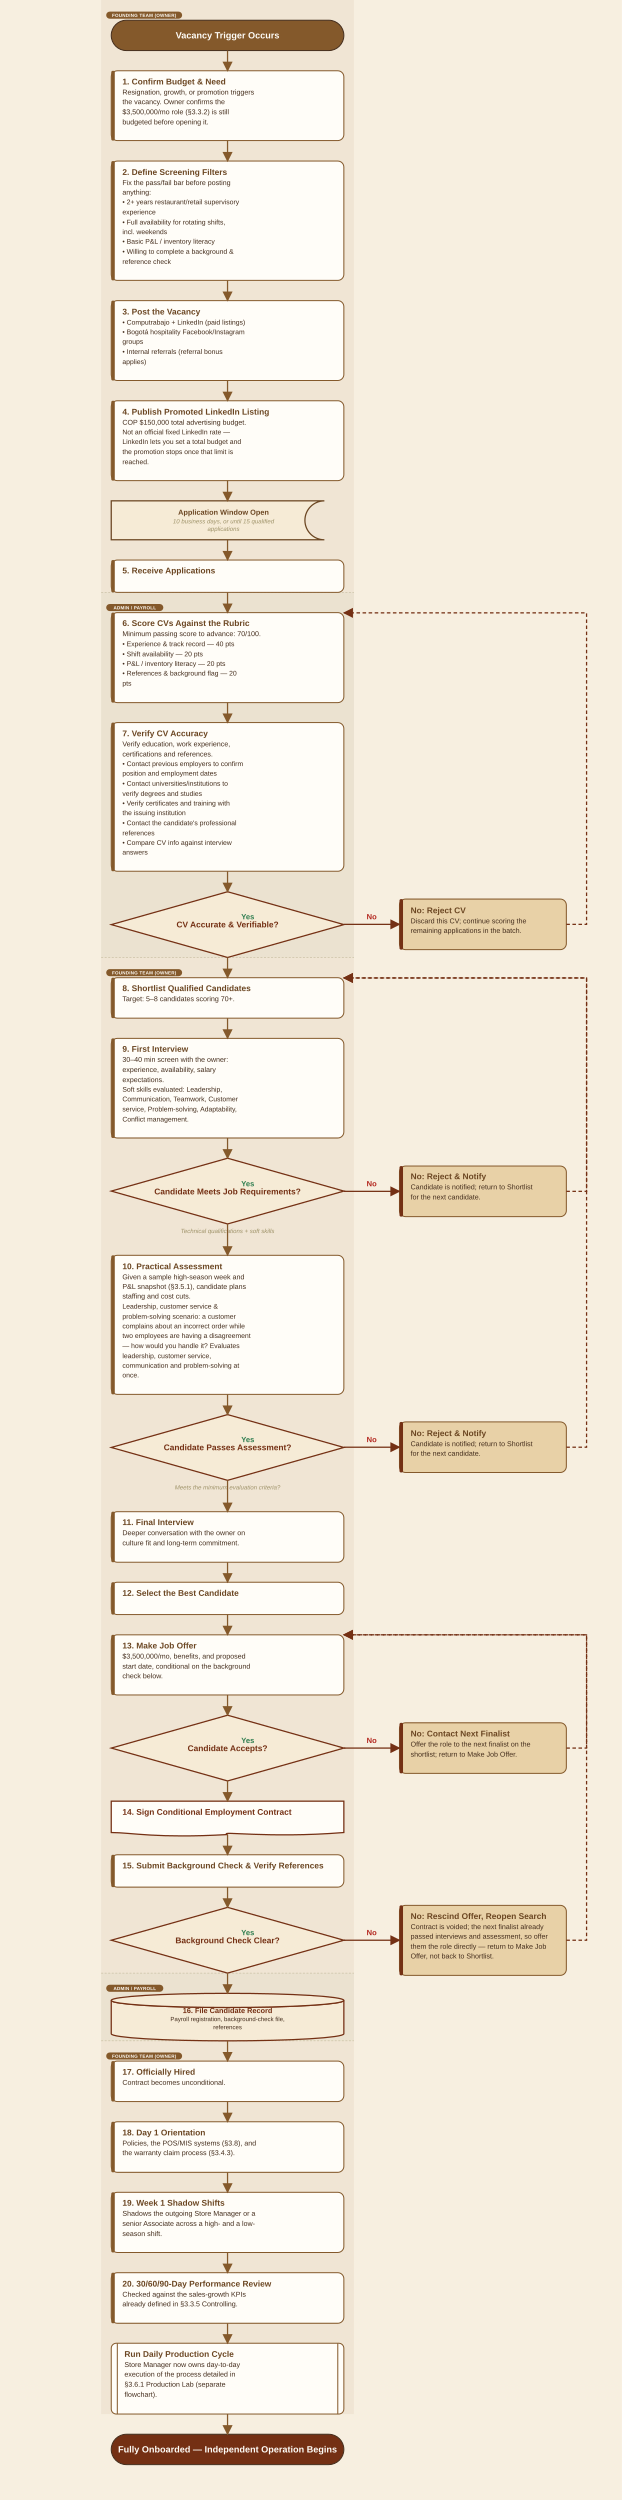
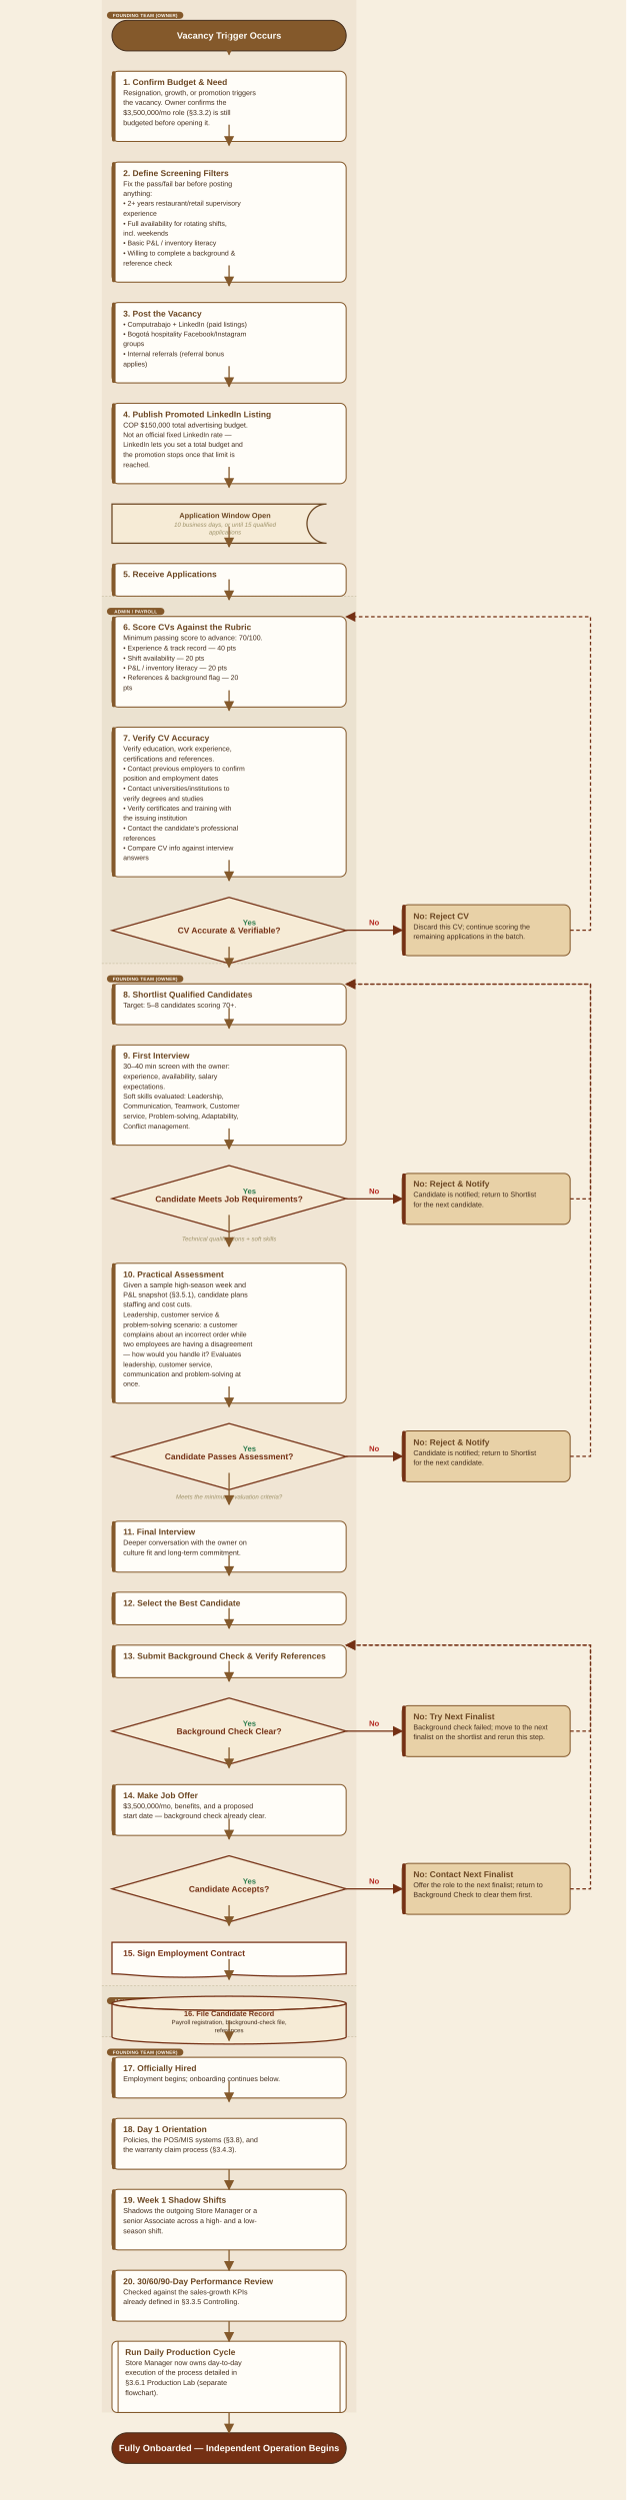
- <svg xmlns="http://www.w3.org/2000/svg" viewBox="0 0 1230 4944" width="1230" height="4944" role="img" aria-label="Flowchart of the Döner Street Store Manager hiring and onboarding process, 21 steps and 5 decision points across Founding Team and Admin/Payroll swimlanes: vacancy trigger, confirm budget, define screening filters, post the vacancy, publish a promoted LinkedIn listing (COP $150,000 budget), application window, receive applications, score CVs against the rubric, verify CV accuracy (education, employers, certifications, references, interview cross-check) with a CV-accurate decision looping back to scoring on failure, shortlist candidates, first interview evaluating technical qualifications and soft skills (leadership, communication, teamwork, customer service, problem-solving, adaptability, conflict management) with a meets-requirements decision, practical assessment combining a P&amp;L/staffing scenario and a leadership/customer-service/problem-solving scenario with a passes-assessment decision, final interview, select the best candidate, make job offer with a candidate-accepts decision, sign conditional employment contract, submit background check with a background-clear decision, file candidate record, officially hired, Day 1 orientation, week 1 shadow shifts, 30/60/90-day performance review, handoff to the Production Lab flowchart, fully onboarded.">
+ <svg xmlns="http://www.w3.org/2000/svg" viewBox="0 0 1230 4911" width="1230" height="4911" role="img" aria-label="Flowchart of the Döner Street Store Manager hiring and onboarding process, 21 steps and 5 decision points across Founding Team and Admin/Payroll swimlanes: vacancy trigger, confirm budget, define screening filters, post the vacancy, publish a promoted LinkedIn listing (COP $150,000 budget), application window, receive applications, score CVs against the rubric, verify CV accuracy (education, employers, certifications, references, interview cross-check) with a CV-accurate decision looping back to scoring on failure, shortlist candidates, first interview evaluating technical qualifications and soft skills (leadership, communication, teamwork, customer service, problem-solving, adaptability, conflict management) with a meets-requirements decision, practical assessment combining a P&amp;L/staffing scenario and a leadership/customer-service/problem-solving scenario with a passes-assessment decision, final interview, select the best candidate, submit background check with a background-clear decision, make job offer with a candidate-accepts decision, sign employment contract, file candidate record, officially hired, Day 1 orientation, week 1 shadow shifts, 30/60/90-day performance review, handoff to the Production Lab flowchart, fully onboarded.">
  <rect x="0" y="0" width="1230" height="4944" fill="#E8D1A7" opacity="0.35" />
  <defs>
    <marker id="arrow" viewBox="0 0 10 10" refX="9" refY="5" markerWidth="8" markerHeight="8" orient="auto-start-reverse">
      <path d="M0,0 L10,5 L0,10 z" fill="#84592B" />
    </marker>
    <marker id="arrow-acento" viewBox="0 0 10 10" refX="9" refY="5" markerWidth="8" markerHeight="8" orient="auto-start-reverse">
      <path d="M0,0 L10,5 L0,10 z" fill="#743014" />
    </marker>
  </defs>
  <rect x="200" y="0" width="500" height="1171.5" fill="rgba(132,89,43,0.07)" />
  <rect x="210" y="23" width="150.2" height="14" rx="7" fill="#84592B" />
  <text x="285.1" y="33.5" text-anchor="middle" font-family="'Raleway', Arial, sans-serif" font-size="9" font-weight="700" letter-spacing="0.4" fill="#FFFDF8">FOUNDING TEAM (OWNER)</text>
  <rect x="200" y="1171.5" width="500" height="722.0" fill="rgba(157,145,103,0.13)" />
  <line x1="200" y1="1171.5" x2="700" y2="1171.5" stroke="#9D9167" stroke-width="1" stroke-dasharray="4,3" opacity="0.6" />
  <rect x="210" y="1194.5" width="113.0" height="14" rx="7" fill="#84592B" />
  <text x="266.5" y="1205.0" text-anchor="middle" font-family="'Raleway', Arial, sans-serif" font-size="9" font-weight="700" letter-spacing="0.4" fill="#FFFDF8">ADMIN / PAYROLL</text>
  <rect x="200" y="1893.5" width="500" height="2008.5" fill="rgba(132,89,43,0.07)" />
  <line x1="200" y1="1893.5" x2="700" y2="1893.5" stroke="#9D9167" stroke-width="1" stroke-dasharray="4,3" opacity="0.6" />
  <rect x="210" y="1916.5" width="150.2" height="14" rx="7" fill="#84592B" />
  <text x="285.1" y="1927.0" text-anchor="middle" font-family="'Raleway', Arial, sans-serif" font-size="9" font-weight="700" letter-spacing="0.4" fill="#FFFDF8">FOUNDING TEAM (OWNER)</text>
-   <rect x="200" y="3902.0" width="500" height="134.0" fill="rgba(157,145,103,0.13)" />
+   <rect x="200" y="3902.0" width="500" height="101.0" fill="rgba(157,145,103,0.13)" />
  <line x1="200" y1="3902.0" x2="700" y2="3902.0" stroke="#9D9167" stroke-width="1" stroke-dasharray="4,3" opacity="0.6" />
  <rect x="210" y="3925.0" width="113.0" height="14" rx="7" fill="#84592B" />
  <text x="266.5" y="3935.5" text-anchor="middle" font-family="'Raleway', Arial, sans-serif" font-size="9" font-weight="700" letter-spacing="0.4" fill="#FFFDF8">ADMIN / PAYROLL</text>
-   <rect x="200" y="4036.0" width="500" height="738.0" fill="rgba(132,89,43,0.07)" />
-   <line x1="200" y1="4036.0" x2="700" y2="4036.0" stroke="#9D9167" stroke-width="1" stroke-dasharray="4,3" opacity="0.6" />
-   <rect x="210" y="4059.0" width="150.2" height="14" rx="7" fill="#84592B" />
-   <text x="285.1" y="4069.5" text-anchor="middle" font-family="'Raleway', Arial, sans-serif" font-size="9" font-weight="700" letter-spacing="0.4" fill="#FFFDF8">FOUNDING TEAM (OWNER)</text>
+   <rect x="200" y="4003.0" width="500" height="738.0" fill="rgba(132,89,43,0.07)" />
+   <line x1="200" y1="4003.0" x2="700" y2="4003.0" stroke="#9D9167" stroke-width="1" stroke-dasharray="4,3" opacity="0.6" />
+   <rect x="210" y="4026.0" width="150.2" height="14" rx="7" fill="#84592B" />
+   <text x="285.1" y="4036.5" text-anchor="middle" font-family="'Raleway', Arial, sans-serif" font-size="9" font-weight="700" letter-spacing="0.4" fill="#FFFDF8">FOUNDING TEAM (OWNER)</text>
  <rect x="220" y="40" width="460" height="60" rx="30" ry="30" fill="#84592B" stroke="#442D1C" stroke-width="2" />
  <text x="450" y="76.0" text-anchor="middle" font-family="'Raleway', Arial, sans-serif" font-size="18" font-weight="700" fill="#FFFDF8">Vacancy Trigger Occurs</text>
  <rect x="220" y="140" width="460" height="138" rx="12" ry="12" fill="#FFFDF8" stroke="#84592B" stroke-width="2" />
  <rect x="220" y="140" width="7" height="138" rx="3" ry="3" fill="#84592B" />
  <text x="242" y="167" font-family="'Raleway', Arial, sans-serif" font-size="16.5" font-weight="700" fill="#6B4622">1. Confirm Budget &amp; Need</text>
  <text x="242" y="187" font-family="'Raleway', Arial, sans-serif" font-size="14" fill="#442D1C">Resignation, growth, or promotion triggers</text>
  <text x="242" y="206" font-family="'Raleway', Arial, sans-serif" font-size="14" fill="#442D1C">the vacancy. Owner confirms the</text>
  <text x="242" y="226" font-family="'Raleway', Arial, sans-serif" font-size="14" fill="#442D1C">$3,500,000/mo role (§3.3.2) is still</text>
  <text x="242" y="246" font-family="'Raleway', Arial, sans-serif" font-size="14" fill="#442D1C">budgeted before opening it.</text>
  <rect x="220" y="318.5" width="460" height="236" rx="12" ry="12" fill="#FFFDF8" stroke="#84592B" stroke-width="2" />
  <rect x="220" y="318.5" width="7" height="236" rx="3" ry="3" fill="#84592B" />
  <text x="242" y="346" font-family="'Raleway', Arial, sans-serif" font-size="16.5" font-weight="700" fill="#6B4622">2. Define Screening Filters</text>
  <text x="242" y="366" font-family="'Raleway', Arial, sans-serif" font-size="14" fill="#442D1C">Fix the pass/fail bar before posting</text>
  <text x="242" y="385" font-family="'Raleway', Arial, sans-serif" font-size="14" fill="#442D1C">anything:</text>
  <text x="242" y="404" font-family="'Raleway', Arial, sans-serif" font-size="13.5" fill="#442D1C">• 2+ years restaurant/retail supervisory</text>
  <text x="242" y="424" font-family="'Raleway', Arial, sans-serif" font-size="13.5" fill="#442D1C">experience</text>
  <text x="242" y="444" font-family="'Raleway', Arial, sans-serif" font-size="13.5" fill="#442D1C">• Full availability for rotating shifts,</text>
  <text x="242" y="463" font-family="'Raleway', Arial, sans-serif" font-size="13.5" fill="#442D1C">incl. weekends</text>
  <text x="242" y="482" font-family="'Raleway', Arial, sans-serif" font-size="13.5" fill="#442D1C">• Basic P&amp;L / inventory literacy</text>
  <text x="242" y="502" font-family="'Raleway', Arial, sans-serif" font-size="13.5" fill="#442D1C">• Willing to complete a background &amp;</text>
  <text x="242" y="522" font-family="'Raleway', Arial, sans-serif" font-size="13.5" fill="#442D1C">reference check</text>
  <rect x="220" y="594.5" width="460" height="158" rx="12" ry="12" fill="#FFFDF8" stroke="#84592B" stroke-width="2" />
  <rect x="220" y="594.5" width="7" height="158" rx="3" ry="3" fill="#84592B" />
  <text x="242" y="622" font-family="'Raleway', Arial, sans-serif" font-size="16.5" font-weight="700" fill="#6B4622">3. Post the Vacancy</text>
  <text x="242" y="642" font-family="'Raleway', Arial, sans-serif" font-size="13.5" fill="#442D1C">• Computrabajo + LinkedIn (paid listings)</text>
  <text x="242" y="661" font-family="'Raleway', Arial, sans-serif" font-size="13.5" fill="#442D1C">• Bogotá hospitality Facebook/Instagram</text>
  <text x="242" y="680" font-family="'Raleway', Arial, sans-serif" font-size="13.5" fill="#442D1C">groups</text>
  <text x="242" y="700" font-family="'Raleway', Arial, sans-serif" font-size="13.5" fill="#442D1C">• Internal referrals (referral bonus</text>
  <text x="242" y="720" font-family="'Raleway', Arial, sans-serif" font-size="13.5" fill="#442D1C">applies)</text>
  <rect x="220" y="792.5" width="460" height="158" rx="12" ry="12" fill="#FFFDF8" stroke="#84592B" stroke-width="2" />
  <rect x="220" y="792.5" width="7" height="158" rx="3" ry="3" fill="#84592B" />
  <text x="242" y="820" font-family="'Raleway', Arial, sans-serif" font-size="16.5" font-weight="700" fill="#6B4622">4. Publish Promoted LinkedIn Listing</text>
  <text x="242" y="840" font-family="'Raleway', Arial, sans-serif" font-size="14" fill="#442D1C">COP $150,000 total advertising budget.</text>
  <text x="242" y="859" font-family="'Raleway', Arial, sans-serif" font-size="13.5" fill="#442D1C">Not an official fixed LinkedIn rate —</text>
  <text x="242" y="878" font-family="'Raleway', Arial, sans-serif" font-size="13.5" fill="#442D1C">LinkedIn lets you set a total budget and</text>
  <text x="242" y="898" font-family="'Raleway', Arial, sans-serif" font-size="13.5" fill="#442D1C">the promotion stops once that limit is</text>
  <text x="242" y="918" font-family="'Raleway', Arial, sans-serif" font-size="13.5" fill="#442D1C">reached.</text>
  <path d="M220,1067.5 L641.5,1067.5 A38.5,38.5 0 0 1 641.5,990.5 L220,990.5 Z" fill="#F6EBD6" stroke="#6B4622" stroke-width="2.5" />
  <text x="442" y="1018" text-anchor="middle" font-family="'Raleway', Arial, sans-serif" font-size="14.5" font-weight="700" fill="#6B4622">Application Window Open</text>
  <text x="442" y="1035" text-anchor="middle" font-family="'Raleway', Arial, sans-serif" font-size="12" font-style="italic" fill="#9D9167">10 business days, or until 15 qualified</text>
  <text x="442" y="1050" text-anchor="middle" font-family="'Raleway', Arial, sans-serif" font-size="12" font-style="italic" fill="#9D9167">applications</text>
  <rect x="220" y="1107.5" width="460" height="64" rx="12" ry="12" fill="#FFFDF8" stroke="#84592B" stroke-width="2" />
  <rect x="220" y="1107.5" width="7" height="64" rx="3" ry="3" fill="#84592B" />
  <text x="242" y="1134" font-family="'Raleway', Arial, sans-serif" font-size="16.5" font-weight="700" fill="#6B4622">5. Receive Applications</text>
  <rect x="220" y="1211.5" width="460" height="178" rx="12" ry="12" fill="#FFFDF8" stroke="#84592B" stroke-width="2" />
  <rect x="220" y="1211.5" width="7" height="178" rx="3" ry="3" fill="#84592B" />
  <text x="242" y="1238" font-family="'Raleway', Arial, sans-serif" font-size="16.5" font-weight="700" fill="#6B4622">6. Score CVs Against the Rubric</text>
  <text x="242" y="1258" font-family="'Raleway', Arial, sans-serif" font-size="14" fill="#442D1C">Minimum passing score to advance: 70/100.</text>
  <text x="242" y="1278" font-family="'Raleway', Arial, sans-serif" font-size="13.5" fill="#442D1C">• Experience &amp; track record — 40 pts</text>
  <text x="242" y="1298" font-family="'Raleway', Arial, sans-serif" font-size="13.5" fill="#442D1C">• Shift availability — 20 pts</text>
  <text x="242" y="1317" font-family="'Raleway', Arial, sans-serif" font-size="13.5" fill="#442D1C">• P&amp;L / inventory literacy — 20 pts</text>
  <text x="242" y="1336" font-family="'Raleway', Arial, sans-serif" font-size="13.5" fill="#442D1C">• References &amp; background flag — 20</text>
  <text x="242" y="1356" font-family="'Raleway', Arial, sans-serif" font-size="13.5" fill="#442D1C">pts</text>
  <rect x="220" y="1429.0" width="460" height="294" rx="12" ry="12" fill="#FFFDF8" stroke="#84592B" stroke-width="2" />
  <rect x="220" y="1429.0" width="7" height="294" rx="3" ry="3" fill="#84592B" />
  <text x="242" y="1456" font-family="'Raleway', Arial, sans-serif" font-size="16.5" font-weight="700" fill="#6B4622">7. Verify CV Accuracy</text>
  <text x="242" y="1476" font-family="'Raleway', Arial, sans-serif" font-size="14" fill="#442D1C">Verify education, work experience,</text>
  <text x="242" y="1496" font-family="'Raleway', Arial, sans-serif" font-size="14" fill="#442D1C">certifications and references.</text>
  <text x="242" y="1515" font-family="'Raleway', Arial, sans-serif" font-size="13.5" fill="#442D1C">• Contact previous employers to confirm</text>
  <text x="242" y="1534" font-family="'Raleway', Arial, sans-serif" font-size="13.5" fill="#442D1C">position and employment dates</text>
  <text x="242" y="1554" font-family="'Raleway', Arial, sans-serif" font-size="13.5" fill="#442D1C">• Contact universities/institutions to</text>
  <text x="242" y="1574" font-family="'Raleway', Arial, sans-serif" font-size="13.5" fill="#442D1C">verify degrees and studies</text>
  <text x="242" y="1593" font-family="'Raleway', Arial, sans-serif" font-size="13.5" fill="#442D1C">• Verify certificates and training with</text>
  <text x="242" y="1612" font-family="'Raleway', Arial, sans-serif" font-size="13.5" fill="#442D1C">the issuing institution</text>
  <text x="242" y="1632" font-family="'Raleway', Arial, sans-serif" font-size="13.5" fill="#442D1C">• Contact the candidate's professional</text>
  <text x="242" y="1652" font-family="'Raleway', Arial, sans-serif" font-size="13.5" fill="#442D1C">references</text>
  <text x="242" y="1671" font-family="'Raleway', Arial, sans-serif" font-size="13.5" fill="#442D1C">• Compare CV info against interview</text>
  <text x="242" y="1690" font-family="'Raleway', Arial, sans-serif" font-size="13.5" fill="#442D1C">answers</text>
  <polygon points="450,1763.5 680,1828.5 450,1893.5 220,1828.5" fill="#F6EBD6" stroke="#743014" stroke-width="2.5" />
  <text x="450" y="1834" text-anchor="middle" font-family="'Raleway', Arial, sans-serif" font-size="16.5" font-weight="700" fill="#743014">CV Accurate &amp; Verifiable?</text>
  <text x="490" y="1818" text-anchor="middle" font-family="'Raleway', Arial, sans-serif" font-size="15" font-weight="700" fill="#2E7D4F">Yes</text>
  <rect x="790" y="1778" width="330" height="100" rx="12" ry="12" fill="#E8D1A7" stroke="#84592B" stroke-width="2" />
  <rect x="790" y="1778" width="7" height="100" rx="3" ry="3" fill="#743014" />
  <text x="812" y="1806" font-family="'Raleway', Arial, sans-serif" font-size="16.5" font-weight="700" fill="#6B4622">No: Reject CV</text>
  <text x="812" y="1826" font-family="'Raleway', Arial, sans-serif" font-size="14" fill="#442D1C">Discard this CV; continue scoring the</text>
  <text x="812" y="1845" font-family="'Raleway', Arial, sans-serif" font-size="14" fill="#442D1C">remaining applications in the batch.</text>
  <path d="M680,1828 L790,1828" fill="none" stroke="#743014" stroke-width="2.5" marker-end="url(#arrow-acento)" />
  <text x="735" y="1818" text-anchor="middle" font-family="'Raleway', Arial, sans-serif" font-size="15" font-weight="700" fill="#B3261E">No</text>
  <path d="M1120,1828 L1160,1828 L1160,1212 L680,1212" fill="none" stroke="#743014" stroke-width="2.5" stroke-dasharray="7,5" marker-end="url(#arrow-acento)" />
  <rect x="220" y="1933.5" width="460" height="80" rx="12" ry="12" fill="#FFFDF8" stroke="#84592B" stroke-width="2" />
  <rect x="220" y="1933.5" width="7" height="80" rx="3" ry="3" fill="#84592B" />
  <text x="242" y="1960" font-family="'Raleway', Arial, sans-serif" font-size="16.5" font-weight="700" fill="#6B4622">8. Shortlist Qualified Candidates</text>
  <text x="242" y="1980" font-family="'Raleway', Arial, sans-serif" font-size="14" fill="#442D1C">Target: 5–8 candidates scoring 70+.</text>
  <rect x="220" y="2053.5" width="460" height="197" rx="12" ry="12" fill="#FFFDF8" stroke="#84592B" stroke-width="2" />
  <rect x="220" y="2053.5" width="7" height="197" rx="3" ry="3" fill="#84592B" />
  <text x="242" y="2080" font-family="'Raleway', Arial, sans-serif" font-size="16.5" font-weight="700" fill="#6B4622">9. First Interview</text>
  <text x="242" y="2100" font-family="'Raleway', Arial, sans-serif" font-size="14" fill="#442D1C">30–40 min screen with the owner:</text>
  <text x="242" y="2120" font-family="'Raleway', Arial, sans-serif" font-size="14" fill="#442D1C">experience, availability, salary</text>
  <text x="242" y="2140" font-family="'Raleway', Arial, sans-serif" font-size="14" fill="#442D1C">expectations.</text>
  <text x="242" y="2159" font-family="'Raleway', Arial, sans-serif" font-size="13.5" fill="#442D1C">Soft skills evaluated: Leadership,</text>
  <text x="242" y="2178" font-family="'Raleway', Arial, sans-serif" font-size="13.5" fill="#442D1C">Communication, Teamwork, Customer</text>
  <text x="242" y="2198" font-family="'Raleway', Arial, sans-serif" font-size="13.5" fill="#442D1C">service, Problem-solving, Adaptability,</text>
  <text x="242" y="2218" font-family="'Raleway', Arial, sans-serif" font-size="13.5" fill="#442D1C">Conflict management.</text>
  <polygon points="450,2290.5 680,2355.5 450,2420.5 220,2355.5" fill="#F6EBD6" stroke="#743014" stroke-width="2.5" />
  <text x="450" y="2362" text-anchor="middle" font-family="'Raleway', Arial, sans-serif" font-size="16.5" font-weight="700" fill="#743014">Candidate Meets Job Requirements?</text>
  <text x="450" y="2438.5" text-anchor="middle" font-family="'Raleway', Arial, sans-serif" font-size="12" font-style="italic" fill="#9D9167">Technical qualifications + soft skills</text>
  <text x="490" y="2346" text-anchor="middle" font-family="'Raleway', Arial, sans-serif" font-size="15" font-weight="700" fill="#2E7D4F">Yes</text>
  <rect x="790" y="2306" width="330" height="100" rx="12" ry="12" fill="#E8D1A7" stroke="#84592B" stroke-width="2" />
  <rect x="790" y="2306" width="7" height="100" rx="3" ry="3" fill="#743014" />
  <text x="812" y="2332" font-family="'Raleway', Arial, sans-serif" font-size="16.5" font-weight="700" fill="#6B4622">No: Reject &amp; Notify</text>
  <text x="812" y="2352" font-family="'Raleway', Arial, sans-serif" font-size="14" fill="#442D1C">Candidate is notified; return to Shortlist</text>
  <text x="812" y="2372" font-family="'Raleway', Arial, sans-serif" font-size="14" fill="#442D1C">for the next candidate.</text>
  <path d="M680,2356 L790,2356" fill="none" stroke="#743014" stroke-width="2.5" marker-end="url(#arrow-acento)" />
  <text x="735" y="2346" text-anchor="middle" font-family="'Raleway', Arial, sans-serif" font-size="15" font-weight="700" fill="#B3261E">No</text>
  <path d="M1120,2356 L1160,2356 L1160,1934 L680,1934" fill="none" stroke="#743014" stroke-width="2.5" stroke-dasharray="7,5" marker-end="url(#arrow-acento)" />
  <rect x="220" y="2482.5" width="460" height="275" rx="12" ry="12" fill="#FFFDF8" stroke="#84592B" stroke-width="2" />
  <rect x="220" y="2482.5" width="7" height="275" rx="3" ry="3" fill="#84592B" />
  <text x="242" y="2510" font-family="'Raleway', Arial, sans-serif" font-size="16.5" font-weight="700" fill="#6B4622">10. Practical Assessment</text>
  <text x="242" y="2530" font-family="'Raleway', Arial, sans-serif" font-size="14" fill="#442D1C">Given a sample high-season week and</text>
  <text x="242" y="2549" font-family="'Raleway', Arial, sans-serif" font-size="14" fill="#442D1C">P&amp;L snapshot (§3.5.1), candidate plans</text>
  <text x="242" y="2568" font-family="'Raleway', Arial, sans-serif" font-size="14" fill="#442D1C">staffing and cost cuts.</text>
  <text x="242" y="2588" font-family="'Raleway', Arial, sans-serif" font-size="13.5" fill="#442D1C">Leadership, customer service &amp;</text>
  <text x="242" y="2608" font-family="'Raleway', Arial, sans-serif" font-size="13.5" fill="#442D1C">problem-solving scenario: a customer</text>
  <text x="242" y="2627" font-family="'Raleway', Arial, sans-serif" font-size="13.5" fill="#442D1C">complains about an incorrect order while</text>
  <text x="242" y="2646" font-family="'Raleway', Arial, sans-serif" font-size="13.5" fill="#442D1C">two employees are having a disagreement</text>
  <text x="242" y="2666" font-family="'Raleway', Arial, sans-serif" font-size="13.5" fill="#442D1C">— how would you handle it? Evaluates</text>
  <text x="242" y="2686" font-family="'Raleway', Arial, sans-serif" font-size="13.5" fill="#442D1C">leadership, customer service,</text>
  <text x="242" y="2705" font-family="'Raleway', Arial, sans-serif" font-size="13.5" fill="#442D1C">communication and problem-solving at</text>
  <text x="242" y="2724" font-family="'Raleway', Arial, sans-serif" font-size="13.5" fill="#442D1C">once.</text>
  <polygon points="450,2797.5 680,2862.5 450,2927.5 220,2862.5" fill="#F6EBD6" stroke="#743014" stroke-width="2.5" />
  <text x="450" y="2868" text-anchor="middle" font-family="'Raleway', Arial, sans-serif" font-size="16.5" font-weight="700" fill="#743014">Candidate Passes Assessment?</text>
  <text x="450" y="2945.5" text-anchor="middle" font-family="'Raleway', Arial, sans-serif" font-size="12" font-style="italic" fill="#9D9167">Meets the minimum evaluation criteria?</text>
  <text x="490" y="2852" text-anchor="middle" font-family="'Raleway', Arial, sans-serif" font-size="15" font-weight="700" fill="#2E7D4F">Yes</text>
  <rect x="790" y="2812" width="330" height="100" rx="12" ry="12" fill="#E8D1A7" stroke="#84592B" stroke-width="2" />
  <rect x="790" y="2812" width="7" height="100" rx="3" ry="3" fill="#743014" />
  <text x="812" y="2840" font-family="'Raleway', Arial, sans-serif" font-size="16.5" font-weight="700" fill="#6B4622">No: Reject &amp; Notify</text>
  <text x="812" y="2860" font-family="'Raleway', Arial, sans-serif" font-size="14" fill="#442D1C">Candidate is notified; return to Shortlist</text>
  <text x="812" y="2879" font-family="'Raleway', Arial, sans-serif" font-size="14" fill="#442D1C">for the next candidate.</text>
  <path d="M680,2862 L790,2862" fill="none" stroke="#743014" stroke-width="2.5" marker-end="url(#arrow-acento)" />
  <text x="735" y="2852" text-anchor="middle" font-family="'Raleway', Arial, sans-serif" font-size="15" font-weight="700" fill="#B3261E">No</text>
  <path d="M1120,2862 L1160,2862 L1160,1934 L680,1934" fill="none" stroke="#743014" stroke-width="2.5" stroke-dasharray="7,5" marker-end="url(#arrow-acento)" />
  <rect x="220" y="2989.5" width="460" height="100" rx="12" ry="12" fill="#FFFDF8" stroke="#84592B" stroke-width="2" />
  <rect x="220" y="2989.5" width="7" height="100" rx="3" ry="3" fill="#84592B" />
  <text x="242" y="3016" font-family="'Raleway', Arial, sans-serif" font-size="16.5" font-weight="700" fill="#6B4622">11. Final Interview</text>
  <text x="242" y="3036" font-family="'Raleway', Arial, sans-serif" font-size="14" fill="#442D1C">Deeper conversation with the owner on</text>
  <text x="242" y="3056" font-family="'Raleway', Arial, sans-serif" font-size="14" fill="#442D1C">culture fit and long-term commitment.</text>
  <rect x="220" y="3129.0" width="460" height="64" rx="12" ry="12" fill="#FFFDF8" stroke="#84592B" stroke-width="2" />
  <rect x="220" y="3129.0" width="7" height="64" rx="3" ry="3" fill="#84592B" />
  <text x="242" y="3156" font-family="'Raleway', Arial, sans-serif" font-size="16.5" font-weight="700" fill="#6B4622">12. Select the Best Candidate</text>
-   <rect x="220" y="3233.0" width="460" height="119" rx="12" ry="12" fill="#FFFDF8" stroke="#84592B" stroke-width="2" />
-   <rect x="220" y="3233.0" width="7" height="119" rx="3" ry="3" fill="#84592B" />
-   <text x="242" y="3260" font-family="'Raleway', Arial, sans-serif" font-size="16.5" font-weight="700" fill="#6B4622">13. Make Job Offer</text>
-   <text x="242" y="3280" font-family="'Raleway', Arial, sans-serif" font-size="14" fill="#442D1C">$3,500,000/mo, benefits, and proposed</text>
-   <text x="242" y="3300" font-family="'Raleway', Arial, sans-serif" font-size="14" fill="#442D1C">start date, conditional on the background</text>
-   <text x="242" y="3319" font-family="'Raleway', Arial, sans-serif" font-size="14" fill="#442D1C">check below.</text>
-   <polygon points="450,3392.0 680,3457.0 450,3522.0 220,3457.0" fill="#F6EBD6" stroke="#743014" stroke-width="2.5" />
-   <text x="450" y="3463" text-anchor="middle" font-family="'Raleway', Arial, sans-serif" font-size="16.5" font-weight="700" fill="#743014">Candidate Accepts?</text>
-   <text x="490" y="3447" text-anchor="middle" font-family="'Raleway', Arial, sans-serif" font-size="15" font-weight="700" fill="#2E7D4F">Yes</text>
-   <rect x="790" y="3407" width="330" height="100" rx="12" ry="12" fill="#E8D1A7" stroke="#84592B" stroke-width="2" />
-   <rect x="790" y="3407" width="7" height="100" rx="3" ry="3" fill="#743014" />
-   <text x="812" y="3434" font-family="'Raleway', Arial, sans-serif" font-size="16.5" font-weight="700" fill="#6B4622">No: Contact Next Finalist</text>
-   <text x="812" y="3454" font-family="'Raleway', Arial, sans-serif" font-size="14" fill="#442D1C">Offer the role to the next finalist on the</text>
-   <text x="812" y="3474" font-family="'Raleway', Arial, sans-serif" font-size="14" fill="#442D1C">shortlist; return to Make Job Offer.</text>
-   <path d="M680,3457 L790,3457" fill="none" stroke="#743014" stroke-width="2.5" marker-end="url(#arrow-acento)" />
-   <text x="735" y="3447" text-anchor="middle" font-family="'Raleway', Arial, sans-serif" font-size="15" font-weight="700" fill="#B3261E">No</text>
-   <path d="M1120,3457 L1160,3457 L1160,3233 L680,3233" fill="none" stroke="#743014" stroke-width="2.5" stroke-dasharray="7,5" marker-end="url(#arrow-acento)" />
-   <path d="M220,3562.0 L680,3562.0 L680,3624.0 C530,3636.0 430,3620.0 450,3628.0 C310,3636.0 260,3624.0 220,3624.0 Z" fill="#FFFDF8" stroke="#743014" stroke-width="2.5" />
-   <text x="242" y="3589" font-family="'Raleway', Arial, sans-serif" font-size="16.5" font-weight="700" fill="#743014">14. Sign Conditional Employment Contract</text>
-   <rect x="220" y="3668.0" width="460" height="64" rx="12" ry="12" fill="#FFFDF8" stroke="#84592B" stroke-width="2" />
-   <rect x="220" y="3668.0" width="7" height="64" rx="3" ry="3" fill="#84592B" />
-   <text x="242" y="3695" font-family="'Raleway', Arial, sans-serif" font-size="16.5" font-weight="700" fill="#6B4622">15. Submit Background Check &amp; Verify References</text>
-   <polygon points="450,3772.0 680,3837.0 450,3902.0 220,3837.0" fill="#F6EBD6" stroke="#743014" stroke-width="2.5" />
-   <text x="450" y="3843" text-anchor="middle" font-family="'Raleway', Arial, sans-serif" font-size="16.5" font-weight="700" fill="#743014">Background Check Clear?</text>
-   <text x="490" y="3827" text-anchor="middle" font-family="'Raleway', Arial, sans-serif" font-size="15" font-weight="700" fill="#2E7D4F">Yes</text>
-   <rect x="790" y="3768" width="330" height="138.5" rx="12" ry="12" fill="#E8D1A7" stroke="#84592B" stroke-width="2" />
-   <rect x="790" y="3768" width="7" height="138.5" rx="3" ry="3" fill="#743014" />
-   <text x="812" y="3795" font-family="'Raleway', Arial, sans-serif" font-size="16.5" font-weight="700" fill="#6B4622">No: Rescind Offer, Reopen Search</text>
-   <text x="812" y="3815" font-family="'Raleway', Arial, sans-serif" font-size="14" fill="#442D1C">Contract is voided; the next finalist already</text>
-   <text x="812" y="3834" font-family="'Raleway', Arial, sans-serif" font-size="14" fill="#442D1C">passed interviews and assessment, so offer</text>
-   <text x="812" y="3854" font-family="'Raleway', Arial, sans-serif" font-size="14" fill="#442D1C">them the role directly — return to Make Job</text>
-   <text x="812" y="3873" font-family="'Raleway', Arial, sans-serif" font-size="14" fill="#442D1C">Offer, not back to Shortlist.</text>
-   <path d="M680,3837 L790,3837" fill="none" stroke="#743014" stroke-width="2.5" marker-end="url(#arrow-acento)" />
-   <text x="735" y="3827" text-anchor="middle" font-family="'Raleway', Arial, sans-serif" font-size="15" font-weight="700" fill="#B3261E">No</text>
-   <path d="M1120,3837 L1160,3837 L1160,3233 L680,3233" fill="none" stroke="#743014" stroke-width="2.5" stroke-dasharray="7,5" marker-end="url(#arrow-acento)" />
-   <path d="M220,3956.0 A230,14 0 0 0 680,3956.0 L680,4022.0 A230,14 0 0 1 220,4022.0 Z" fill="#F6EBD6" stroke="#743014" stroke-width="2.5" />
-   <ellipse cx="450" cy="3956.0" rx="230" ry="14" fill="#F6EBD6" stroke="#743014" stroke-width="2.5" />
-   <text x="450" y="3981" text-anchor="middle" font-family="'Raleway', Arial, sans-serif" font-size="14.5" font-weight="700" fill="#743014">16. File Candidate Record</text>
-   <text x="450" y="3997" text-anchor="middle" font-family="'Raleway', Arial, sans-serif" font-size="12" fill="#442D1C">Payroll registration, background-check file,</text>
-   <text x="450" y="4013" text-anchor="middle" font-family="'Raleway', Arial, sans-serif" font-size="12" fill="#442D1C">references</text>
-   <rect x="220" y="4076.0" width="460" height="80" rx="12" ry="12" fill="#FFFDF8" stroke="#84592B" stroke-width="2" />
-   <rect x="220" y="4076.0" width="7" height="80" rx="3" ry="3" fill="#84592B" />
-   <text x="242" y="4103" font-family="'Raleway', Arial, sans-serif" font-size="16.5" font-weight="700" fill="#6B4622">17. Officially Hired</text>
-   <text x="242" y="4123" font-family="'Raleway', Arial, sans-serif" font-size="14" fill="#442D1C">Contract becomes unconditional.</text>
-   <rect x="220" y="4196.0" width="460" height="100" rx="12" ry="12" fill="#FFFDF8" stroke="#84592B" stroke-width="2" />
-   <rect x="220" y="4196.0" width="7" height="100" rx="3" ry="3" fill="#84592B" />
-   <text x="242" y="4223" font-family="'Raleway', Arial, sans-serif" font-size="16.5" font-weight="700" fill="#6B4622">18. Day 1 Orientation</text>
-   <text x="242" y="4243" font-family="'Raleway', Arial, sans-serif" font-size="14" fill="#442D1C">Policies, the POS/MIS systems (§3.8), and</text>
-   <text x="242" y="4262" font-family="'Raleway', Arial, sans-serif" font-size="14" fill="#442D1C">the warranty claim process (§3.4.3).</text>
-   <rect x="220" y="4335.5" width="460" height="119" rx="12" ry="12" fill="#FFFDF8" stroke="#84592B" stroke-width="2" />
-   <rect x="220" y="4335.5" width="7" height="119" rx="3" ry="3" fill="#84592B" />
-   <text x="242" y="4362" font-family="'Raleway', Arial, sans-serif" font-size="16.5" font-weight="700" fill="#6B4622">19. Week 1 Shadow Shifts</text>
-   <text x="242" y="4382" font-family="'Raleway', Arial, sans-serif" font-size="14" fill="#442D1C">Shadows the outgoing Store Manager or a</text>
-   <text x="242" y="4402" font-family="'Raleway', Arial, sans-serif" font-size="14" fill="#442D1C">senior Associate across a high- and a low-</text>
-   <text x="242" y="4422" font-family="'Raleway', Arial, sans-serif" font-size="14" fill="#442D1C">season shift.</text>
-   <rect x="220" y="4494.5" width="460" height="100" rx="12" ry="12" fill="#FFFDF8" stroke="#84592B" stroke-width="2" />
-   <rect x="220" y="4494.5" width="7" height="100" rx="3" ry="3" fill="#84592B" />
-   <text x="242" y="4522" font-family="'Raleway', Arial, sans-serif" font-size="16.5" font-weight="700" fill="#6B4622">20. 30/60/90-Day Performance Review</text>
-   <text x="242" y="4542" font-family="'Raleway', Arial, sans-serif" font-size="14" fill="#442D1C">Checked against the sales-growth KPIs</text>
-   <text x="242" y="4561" font-family="'Raleway', Arial, sans-serif" font-size="14" fill="#442D1C">already defined in §3.3.5 Controlling.</text>
-   <rect x="220" y="4634.0" width="460" height="140" rx="10" ry="10" fill="#FFFDF8" stroke="#84592B" stroke-width="2" />
-   <line x1="232" y1="4634.0" x2="232" y2="4774.0" stroke="#84592B" stroke-width="2" />
-   <line x1="668" y1="4634.0" x2="668" y2="4774.0" stroke="#84592B" stroke-width="2" />
-   <text x="246" y="4661" font-family="'Raleway', Arial, sans-serif" font-size="16.5" font-weight="700" fill="#6B4622">Run Daily Production Cycle</text>
-   <text x="246" y="4681" font-family="'Raleway', Arial, sans-serif" font-size="14" fill="#442D1C">Store Manager now owns day-to-day</text>
-   <text x="246" y="4700" font-family="'Raleway', Arial, sans-serif" font-size="14" fill="#442D1C">execution of the process detailed in</text>
-   <text x="246" y="4720" font-family="'Raleway', Arial, sans-serif" font-size="14" fill="#442D1C">§3.6.1 Production Lab (separate</text>
-   <text x="246" y="4740" font-family="'Raleway', Arial, sans-serif" font-size="14" fill="#442D1C">flowchart).</text>
-   <rect x="220" y="4814.0" width="460" height="60" rx="30" ry="30" fill="#743014" stroke="#442D1C" stroke-width="2" />
-   <text x="450" y="4850.0" text-anchor="middle" font-family="'Raleway', Arial, sans-serif" font-size="18" font-weight="700" fill="#FFFDF8">Fully Onboarded — Independent Operation Begins</text>
-   <line x1="450" y1="100" x2="450" y2="140" stroke="#84592B" stroke-width="2.5" marker-end="url(#arrow)" />
-   <line x1="450" y1="278" x2="450" y2="318.5" stroke="#84592B" stroke-width="2.5" marker-end="url(#arrow)" />
-   <line x1="450" y1="554.5" x2="450" y2="594.5" stroke="#84592B" stroke-width="2.5" marker-end="url(#arrow)" />
-   <line x1="450" y1="752.5" x2="450" y2="792.5" stroke="#84592B" stroke-width="2.5" marker-end="url(#arrow)" />
-   <line x1="450" y1="950.5" x2="450" y2="990.5" stroke="#84592B" stroke-width="2.5" marker-end="url(#arrow)" />
-   <line x1="450" y1="1067.5" x2="450" y2="1107.5" stroke="#84592B" stroke-width="2.5" marker-end="url(#arrow)" />
-   <line x1="450" y1="1171.5" x2="450" y2="1211.5" stroke="#84592B" stroke-width="2.5" marker-end="url(#arrow)" />
-   <line x1="450" y1="1389.5" x2="450" y2="1429.0" stroke="#84592B" stroke-width="2.5" marker-end="url(#arrow)" />
-   <line x1="450" y1="1723.0" x2="450" y2="1763.5" stroke="#84592B" stroke-width="2.5" marker-end="url(#arrow)" />
-   <line x1="450" y1="1893.5" x2="450" y2="1933.5" stroke="#84592B" stroke-width="2.5" marker-end="url(#arrow)" />
-   <line x1="450" y1="2013.5" x2="450" y2="2053.5" stroke="#84592B" stroke-width="2.5" marker-end="url(#arrow)" />
-   <line x1="450" y1="2250.5" x2="450" y2="2290.5" stroke="#84592B" stroke-width="2.5" marker-end="url(#arrow)" />
-   <line x1="450" y1="2420.5" x2="450" y2="2482.5" stroke="#84592B" stroke-width="2.5" marker-end="url(#arrow)" />
-   <line x1="450" y1="2757.5" x2="450" y2="2797.5" stroke="#84592B" stroke-width="2.5" marker-end="url(#arrow)" />
-   <line x1="450" y1="2927.5" x2="450" y2="2989.5" stroke="#84592B" stroke-width="2.5" marker-end="url(#arrow)" />
-   <line x1="450" y1="3089.5" x2="450" y2="3129.0" stroke="#84592B" stroke-width="2.5" marker-end="url(#arrow)" />
-   <line x1="450" y1="3193.0" x2="450" y2="3233.0" stroke="#84592B" stroke-width="2.5" marker-end="url(#arrow)" />
-   <line x1="450" y1="3352.0" x2="450" y2="3392.0" stroke="#84592B" stroke-width="2.5" marker-end="url(#arrow)" />
-   <line x1="450" y1="3522.0" x2="450" y2="3562.0" stroke="#84592B" stroke-width="2.5" marker-end="url(#arrow)" />
-   <line x1="450" y1="3628.0" x2="450" y2="3668.0" stroke="#84592B" stroke-width="2.5" marker-end="url(#arrow)" />
-   <line x1="450" y1="3732.0" x2="450" y2="3772.0" stroke="#84592B" stroke-width="2.5" marker-end="url(#arrow)" />
-   <line x1="450" y1="3902.0" x2="450" y2="3942.0" stroke="#84592B" stroke-width="2.5" marker-end="url(#arrow)" />
-   <line x1="450" y1="4036.0" x2="450" y2="4076.0" stroke="#84592B" stroke-width="2.5" marker-end="url(#arrow)" />
-   <line x1="450" y1="4156.0" x2="450" y2="4196.0" stroke="#84592B" stroke-width="2.5" marker-end="url(#arrow)" />
-   <line x1="450" y1="4296.0" x2="450" y2="4335.5" stroke="#84592B" stroke-width="2.5" marker-end="url(#arrow)" />
-   <line x1="450" y1="4454.5" x2="450" y2="4494.5" stroke="#84592B" stroke-width="2.5" marker-end="url(#arrow)" />
-   <line x1="450" y1="4594.5" x2="450" y2="4634.0" stroke="#84592B" stroke-width="2.5" marker-end="url(#arrow)" />
-   <line x1="450" y1="4774.0" x2="450" y2="4814.0" stroke="#84592B" stroke-width="2.5" marker-end="url(#arrow)" />
+   <rect x="220" y="3233" width="460" height="64" rx="12" ry="12" fill="#FFFDF8" stroke="#84592B" stroke-width="2" />
+   <rect x="220" y="3233" width="7" height="64" rx="3" ry="3" fill="#84592B" />
+   <text x="242" y="3260" font-family="'Raleway', Arial, sans-serif" font-size="16.5" font-weight="700" fill="#6B4622">13. Submit Background Check &amp; Verify References</text>
+   <polygon points="450,3337 680,3402 450,3467 220,3402" fill="#F6EBD6" stroke="#743014" stroke-width="2.5" />
+   <text x="450" y="3408" text-anchor="middle" font-family="'Raleway', Arial, sans-serif" font-size="16.5" font-weight="700" fill="#743014">Background Check Clear?</text>
+   <text x="490" y="3392" text-anchor="middle" font-family="'Raleway', Arial, sans-serif" font-size="15" font-weight="700" fill="#2E7D4F">Yes</text>
+   <rect x="790" y="3352" width="330" height="100" rx="12" ry="12" fill="#E8D1A7" stroke="#84592B" stroke-width="2" />
+   <rect x="790" y="3352" width="7" height="100" rx="3" ry="3" fill="#743014" />
+   <text x="812" y="3379" font-family="'Raleway', Arial, sans-serif" font-size="16.5" font-weight="700" fill="#6B4622">No: Try Next Finalist</text>
+   <text x="812" y="3399" font-family="'Raleway', Arial, sans-serif" font-size="14" fill="#442D1C">Background check failed; move to the next</text>
+   <text x="812" y="3418" font-family="'Raleway', Arial, sans-serif" font-size="14" fill="#442D1C">finalist on the shortlist and rerun this step.</text>
+   <path d="M680,3402 L790,3402" fill="none" stroke="#743014" stroke-width="2.5" marker-end="url(#arrow-acento)" />
+   <text x="735" y="3392" text-anchor="middle" font-family="'Raleway', Arial, sans-serif" font-size="15" font-weight="700" fill="#B3261E">No</text>
+   <path d="M1120,3402 L1160,3402 L1160,3233 L680,3233" fill="none" stroke="#743014" stroke-width="2.5" stroke-dasharray="7,5" marker-end="url(#arrow-acento)" />
+   <rect x="220" y="3507" width="460" height="100" rx="12" ry="12" fill="#FFFDF8" stroke="#84592B" stroke-width="2" />
+   <rect x="220" y="3507" width="7" height="100" rx="3" ry="3" fill="#84592B" />
+   <text x="242" y="3534" font-family="'Raleway', Arial, sans-serif" font-size="16.5" font-weight="700" fill="#6B4622">14. Make Job Offer</text>
+   <text x="242" y="3554" font-family="'Raleway', Arial, sans-serif" font-size="14" fill="#442D1C">$3,500,000/mo, benefits, and a proposed</text>
+   <text x="242" y="3573" font-family="'Raleway', Arial, sans-serif" font-size="14" fill="#442D1C">start date — background check already clear.</text>
+   <polygon points="450,3647 680,3712 450,3777 220,3712" fill="#F6EBD6" stroke="#743014" stroke-width="2.5" />
+   <text x="450" y="3718" text-anchor="middle" font-family="'Raleway', Arial, sans-serif" font-size="16.5" font-weight="700" fill="#743014">Candidate Accepts?</text>
+   <text x="490" y="3702" text-anchor="middle" font-family="'Raleway', Arial, sans-serif" font-size="15" font-weight="700" fill="#2E7D4F">Yes</text>
+   <rect x="790" y="3662" width="330" height="100" rx="12" ry="12" fill="#E8D1A7" stroke="#84592B" stroke-width="2" />
+   <rect x="790" y="3662" width="7" height="100" rx="3" ry="3" fill="#743014" />
+   <text x="812" y="3689" font-family="'Raleway', Arial, sans-serif" font-size="16.5" font-weight="700" fill="#6B4622">No: Contact Next Finalist</text>
+   <text x="812" y="3709" font-family="'Raleway', Arial, sans-serif" font-size="14" fill="#442D1C">Offer the role to the next finalist; return to</text>
+   <text x="812" y="3728" font-family="'Raleway', Arial, sans-serif" font-size="14" fill="#442D1C">Background Check to clear them first.</text>
+   <path d="M680,3712 L790,3712" fill="none" stroke="#743014" stroke-width="2.5" marker-end="url(#arrow-acento)" />
+   <text x="735" y="3702" text-anchor="middle" font-family="'Raleway', Arial, sans-serif" font-size="15" font-weight="700" fill="#B3261E">No</text>
+   <path d="M1120,3712 L1160,3712 L1160,3233 L680,3233" fill="none" stroke="#743014" stroke-width="2.5" stroke-dasharray="7,5" marker-end="url(#arrow-acento)" />
+   <path d="M220,3817 L680,3817 L680,3879 C530,3891 430,3875 450,3883 C310,3891 260,3879 220,3879 Z" fill="#FFFDF8" stroke="#743014" stroke-width="2.5" />
+   <text x="242" y="3844" font-family="'Raleway', Arial, sans-serif" font-size="16.5" font-weight="700" fill="#743014">15. Sign Employment Contract</text>
+   <ellipse cx="450" cy="3937" rx="230" ry="14" fill="#F6EBD6" stroke="#743014" stroke-width="2.5" />
+   <path d="M220,3937 A230,14 0 0 0 680,3937 L680,4003 A230,14 0 0 1 220,4003 Z" fill="#F6EBD6" stroke="#743014" stroke-width="2.5" />
+   <text x="450" y="3962" text-anchor="middle" font-family="'Raleway', Arial, sans-serif" font-size="14.5" font-weight="700" fill="#743014">16. File Candidate Record</text>
+   <text x="450" y="3978" text-anchor="middle" font-family="'Raleway', Arial, sans-serif" font-size="12" fill="#442D1C">Payroll registration, background-check file,</text>
+   <text x="450" y="3994" text-anchor="middle" font-family="'Raleway', Arial, sans-serif" font-size="12" fill="#442D1C">references</text>
+   <rect x="220" y="4043" width="460" height="80" rx="12" ry="12" fill="#FFFDF8" stroke="#84592B" stroke-width="2" />
+   <rect x="220" y="4043" width="7" height="80" rx="3" ry="3" fill="#84592B" />
+   <text x="242" y="4070" font-family="'Raleway', Arial, sans-serif" font-size="16.5" font-weight="700" fill="#6B4622">17. Officially Hired</text>
+   <text x="242" y="4090" font-family="'Raleway', Arial, sans-serif" font-size="14" fill="#442D1C">Employment begins; onboarding continues below.</text>
+   <rect x="220" y="4163" width="460" height="100" rx="12" ry="12" fill="#FFFDF8" stroke="#84592B" stroke-width="2" />
+   <rect x="220" y="4163" width="7" height="100" rx="3" ry="3" fill="#84592B" />
+   <text x="242" y="4190" font-family="'Raleway', Arial, sans-serif" font-size="16.5" font-weight="700" fill="#6B4622">18. Day 1 Orientation</text>
+   <text x="242" y="4210" font-family="'Raleway', Arial, sans-serif" font-size="14" fill="#442D1C">Policies, the POS/MIS systems (§3.8), and</text>
+   <text x="242" y="4229" font-family="'Raleway', Arial, sans-serif" font-size="14" fill="#442D1C">the warranty claim process (§3.4.3).</text>
+   <rect x="220" y="4302.5" width="460" height="119" rx="12" ry="12" fill="#FFFDF8" stroke="#84592B" stroke-width="2" />
+   <rect x="220" y="4302.5" width="7" height="119" rx="3" ry="3" fill="#84592B" />
+   <text x="242" y="4329" font-family="'Raleway', Arial, sans-serif" font-size="16.5" font-weight="700" fill="#6B4622">19. Week 1 Shadow Shifts</text>
+   <text x="242" y="4349" font-family="'Raleway', Arial, sans-serif" font-size="14" fill="#442D1C">Shadows the outgoing Store Manager or a</text>
+   <text x="242" y="4369" font-family="'Raleway', Arial, sans-serif" font-size="14" fill="#442D1C">senior Associate across a high- and a low-</text>
+   <text x="242" y="4389" font-family="'Raleway', Arial, sans-serif" font-size="14" fill="#442D1C">season shift.</text>
+   <rect x="220" y="4461.5" width="460" height="100" rx="12" ry="12" fill="#FFFDF8" stroke="#84592B" stroke-width="2" />
+   <rect x="220" y="4461.5" width="7" height="100" rx="3" ry="3" fill="#84592B" />
+   <text x="242" y="4489" font-family="'Raleway', Arial, sans-serif" font-size="16.5" font-weight="700" fill="#6B4622">20. 30/60/90-Day Performance Review</text>
+   <text x="242" y="4509" font-family="'Raleway', Arial, sans-serif" font-size="14" fill="#442D1C">Checked against the sales-growth KPIs</text>
+   <text x="242" y="4528" font-family="'Raleway', Arial, sans-serif" font-size="14" fill="#442D1C">already defined in §3.3.5 Controlling.</text>
+   <rect x="220" y="4601" width="460" height="140" rx="10" ry="10" fill="#FFFDF8" stroke="#84592B" stroke-width="2" />
+   <line x1="232" y1="4601" x2="232" y2="4741" stroke="#84592B" stroke-width="2" />
+   <line x1="668" y1="4601" x2="668" y2="4741" stroke="#84592B" stroke-width="2" />
+   <text x="246" y="4628" font-family="'Raleway', Arial, sans-serif" font-size="16.5" font-weight="700" fill="#6B4622">Run Daily Production Cycle</text>
+   <text x="246" y="4648" font-family="'Raleway', Arial, sans-serif" font-size="14" fill="#442D1C">Store Manager now owns day-to-day</text>
+   <text x="246" y="4667" font-family="'Raleway', Arial, sans-serif" font-size="14" fill="#442D1C">execution of the process detailed in</text>
+   <text x="246" y="4687" font-family="'Raleway', Arial, sans-serif" font-size="14" fill="#442D1C">§3.6.1 Production Lab (separate</text>
+   <text x="246" y="4707" font-family="'Raleway', Arial, sans-serif" font-size="14" fill="#442D1C">flowchart).</text>
+   <rect x="220" y="4781" width="460" height="60" rx="30" ry="30" fill="#743014" stroke="#442D1C" stroke-width="2" />
+   <text x="450" y="4817" text-anchor="middle" font-family="'Raleway', Arial, sans-serif" font-size="18" font-weight="700" fill="#FFFDF8">Fully Onboarded — Independent Operation Begins</text>
+   <line x1="450" y1="67" x2="450" y2="107" stroke="#84592B" stroke-width="2.5" marker-end="url(#arrow)" />
+   <line x1="450" y1="245" x2="450" y2="285.5" stroke="#84592B" stroke-width="2.5" marker-end="url(#arrow)" />
+   <line x1="450" y1="521.5" x2="450" y2="561.5" stroke="#84592B" stroke-width="2.5" marker-end="url(#arrow)" />
+   <line x1="450" y1="719.5" x2="450" y2="759.5" stroke="#84592B" stroke-width="2.5" marker-end="url(#arrow)" />
+   <line x1="450" y1="917.5" x2="450" y2="957.5" stroke="#84592B" stroke-width="2.5" marker-end="url(#arrow)" />
+   <line x1="450" y1="1034.5" x2="450" y2="1074.5" stroke="#84592B" stroke-width="2.5" marker-end="url(#arrow)" />
+   <line x1="450" y1="1138.5" x2="450" y2="1178.5" stroke="#84592B" stroke-width="2.5" marker-end="url(#arrow)" />
+   <line x1="450" y1="1356.5" x2="450" y2="1396" stroke="#84592B" stroke-width="2.5" marker-end="url(#arrow)" />
+   <line x1="450" y1="1690" x2="450" y2="1730.5" stroke="#84592B" stroke-width="2.5" marker-end="url(#arrow)" />
+   <line x1="450" y1="1860.5" x2="450" y2="1900.5" stroke="#84592B" stroke-width="2.5" marker-end="url(#arrow)" />
+   <line x1="450" y1="1980.5" x2="450" y2="2020.5" stroke="#84592B" stroke-width="2.5" marker-end="url(#arrow)" />
+   <line x1="450" y1="2217.5" x2="450" y2="2257.5" stroke="#84592B" stroke-width="2.5" marker-end="url(#arrow)" />
+   <line x1="450" y1="2387.5" x2="450" y2="2449.5" stroke="#84592B" stroke-width="2.5" marker-end="url(#arrow)" />
+   <line x1="450" y1="2724.5" x2="450" y2="2764.5" stroke="#84592B" stroke-width="2.5" marker-end="url(#arrow)" />
+   <line x1="450" y1="2894.5" x2="450" y2="2956.5" stroke="#84592B" stroke-width="2.5" marker-end="url(#arrow)" />
+   <line x1="450" y1="3056.5" x2="450" y2="3096" stroke="#84592B" stroke-width="2.5" marker-end="url(#arrow)" />
+   <line x1="450" y1="3160" x2="450" y2="3200" stroke="#84592B" stroke-width="2.5" marker-end="url(#arrow)" />
+   <line x1="450" y1="3264" x2="450" y2="3304" stroke="#84592B" stroke-width="2.5" marker-end="url(#arrow)" />
+   <line x1="450" y1="3434" x2="450" y2="3474" stroke="#84592B" stroke-width="2.5" marker-end="url(#arrow)" />
+   <line x1="450" y1="3574" x2="450" y2="3614" stroke="#84592B" stroke-width="2.5" marker-end="url(#arrow)" />
+   <line x1="450" y1="3744" x2="450" y2="3784" stroke="#84592B" stroke-width="2.5" marker-end="url(#arrow)" />
+   <line x1="450" y1="3850" x2="450" y2="3890" stroke="#84592B" stroke-width="2.5" marker-end="url(#arrow)" />
+   <line x1="450" y1="3970" x2="450" y2="4010" stroke="#84592B" stroke-width="2.5" marker-end="url(#arrow)" />
+   <line x1="450" y1="4090" x2="450" y2="4130" stroke="#84592B" stroke-width="2.5" marker-end="url(#arrow)" />
+   <line x1="450" y1="4263" x2="450" y2="4302.5" stroke="#84592B" stroke-width="2.5" marker-end="url(#arrow)" />
+   <line x1="450" y1="4421.5" x2="450" y2="4461.5" stroke="#84592B" stroke-width="2.5" marker-end="url(#arrow)" />
+   <line x1="450" y1="4561.5" x2="450" y2="4601" stroke="#84592B" stroke-width="2.5" marker-end="url(#arrow)" />
+   <line x1="450" y1="4741" x2="450" y2="4781" stroke="#84592B" stroke-width="2.5" marker-end="url(#arrow)" />
</svg>
